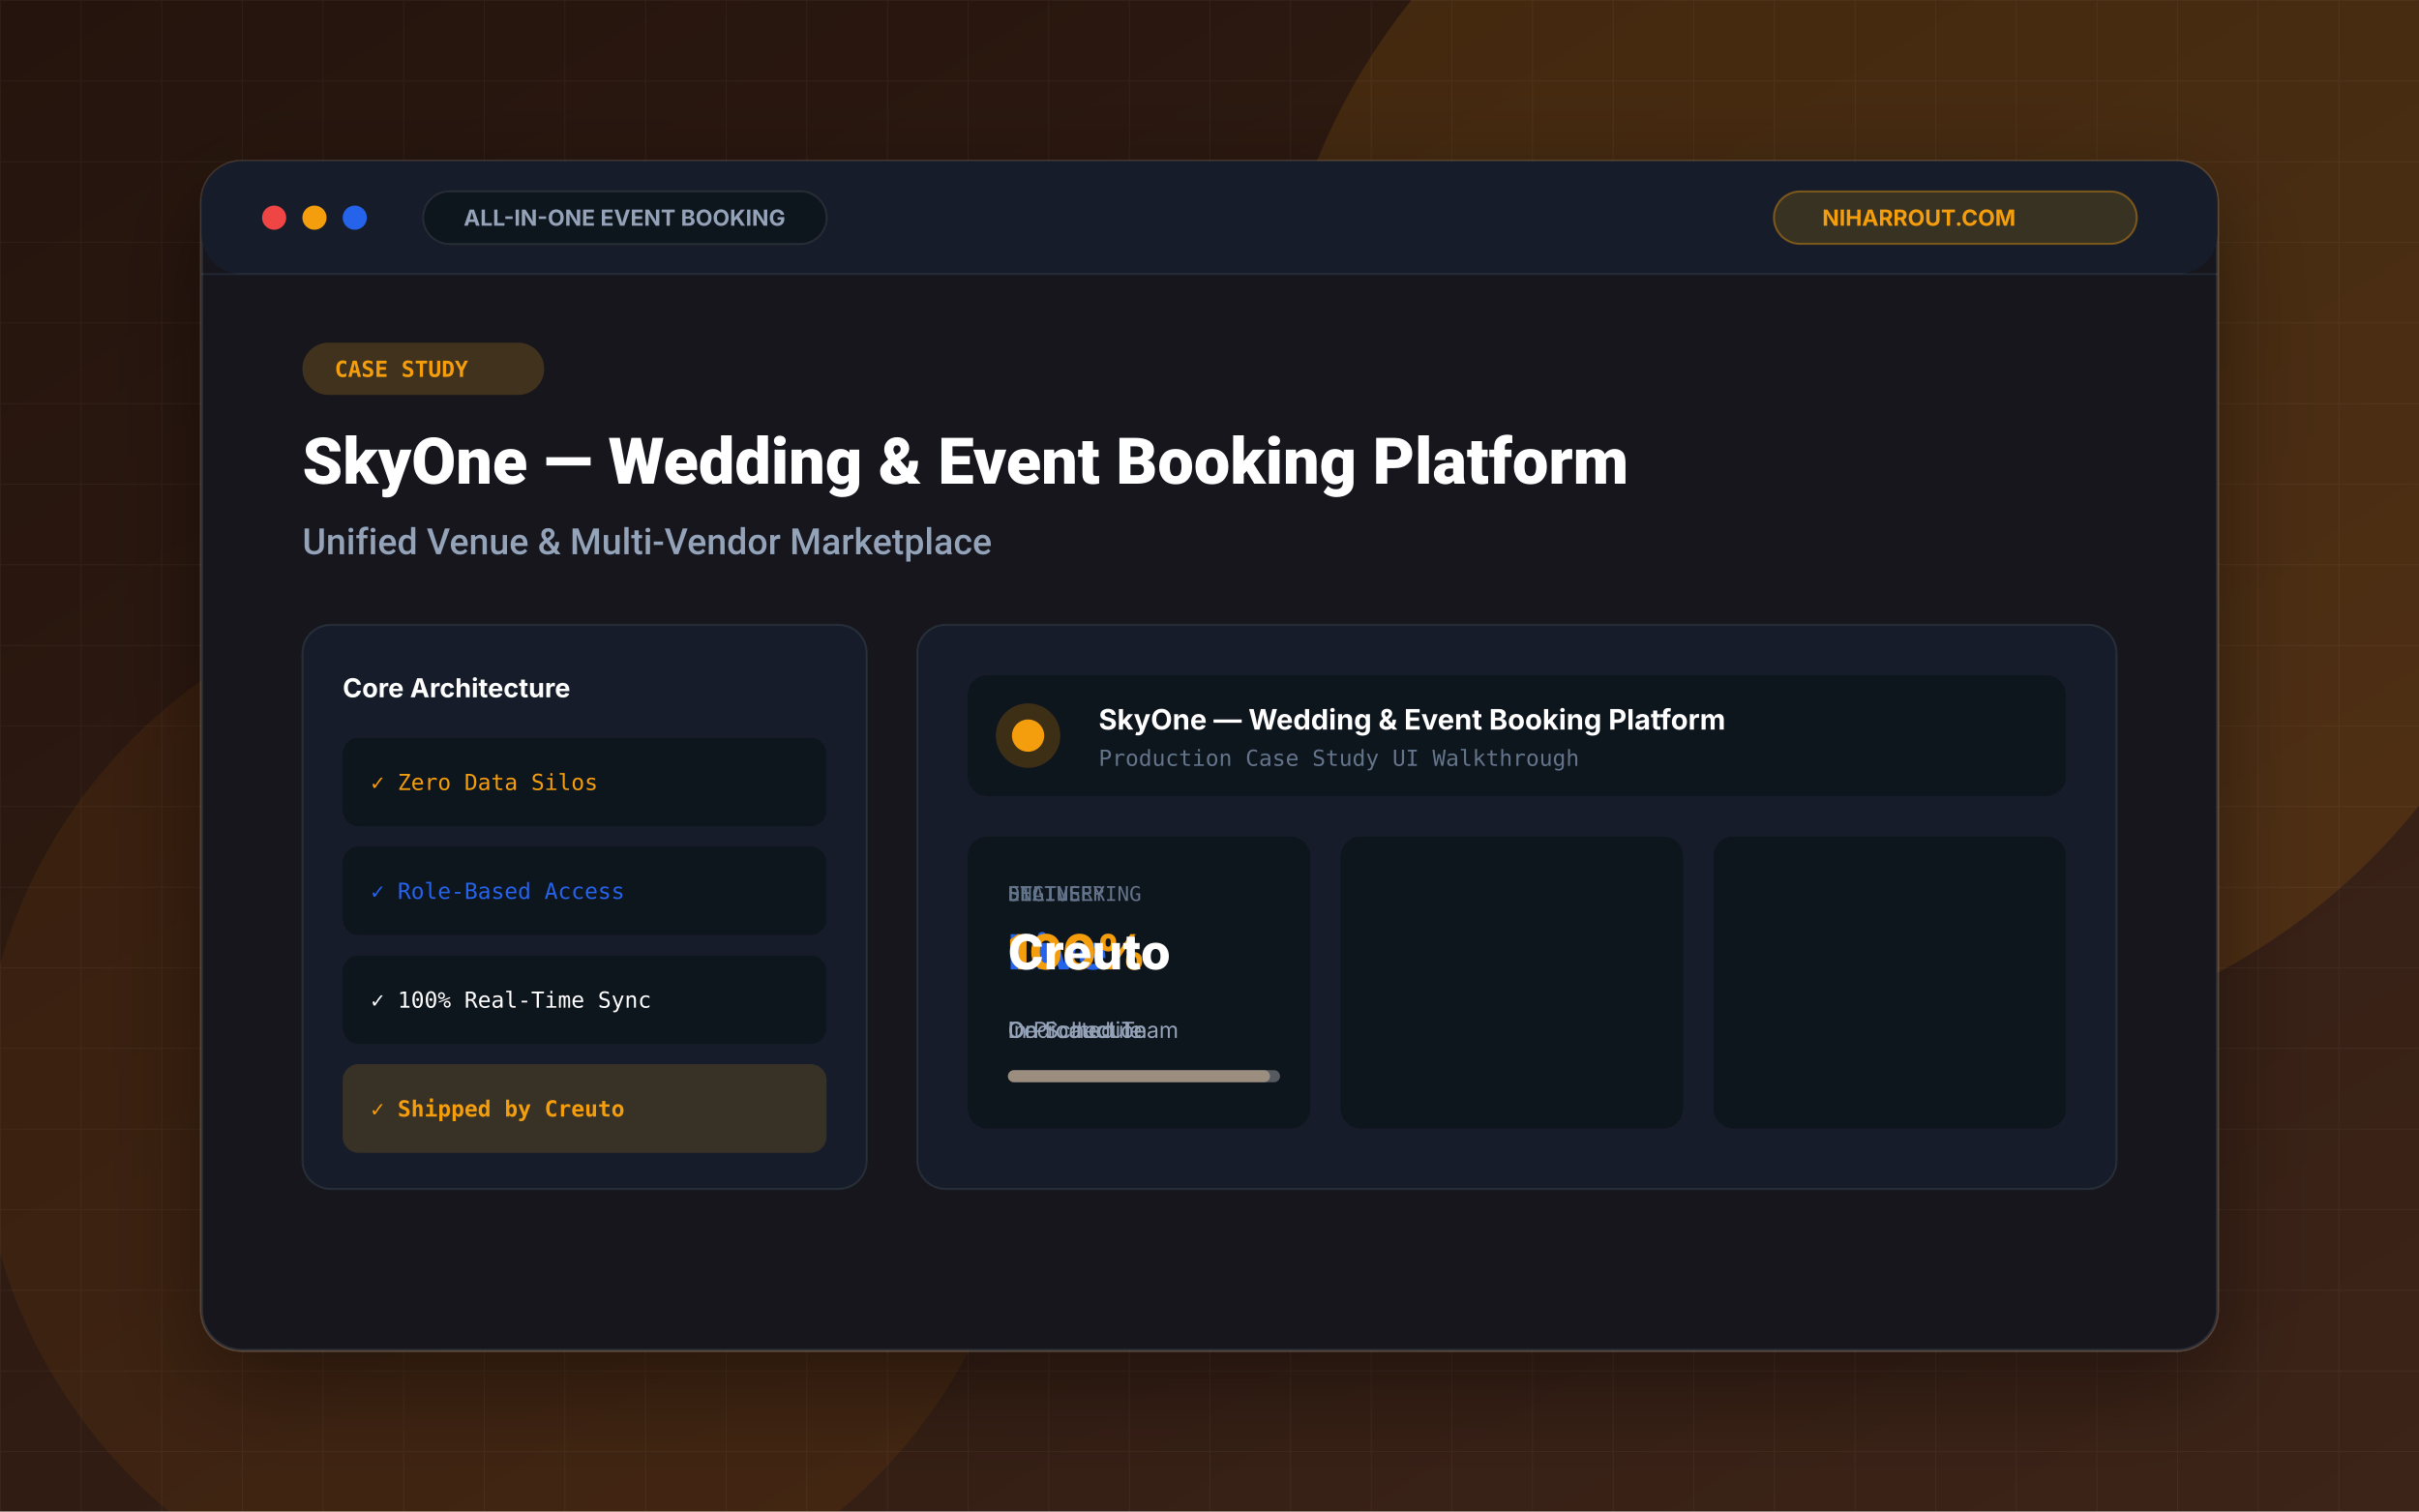
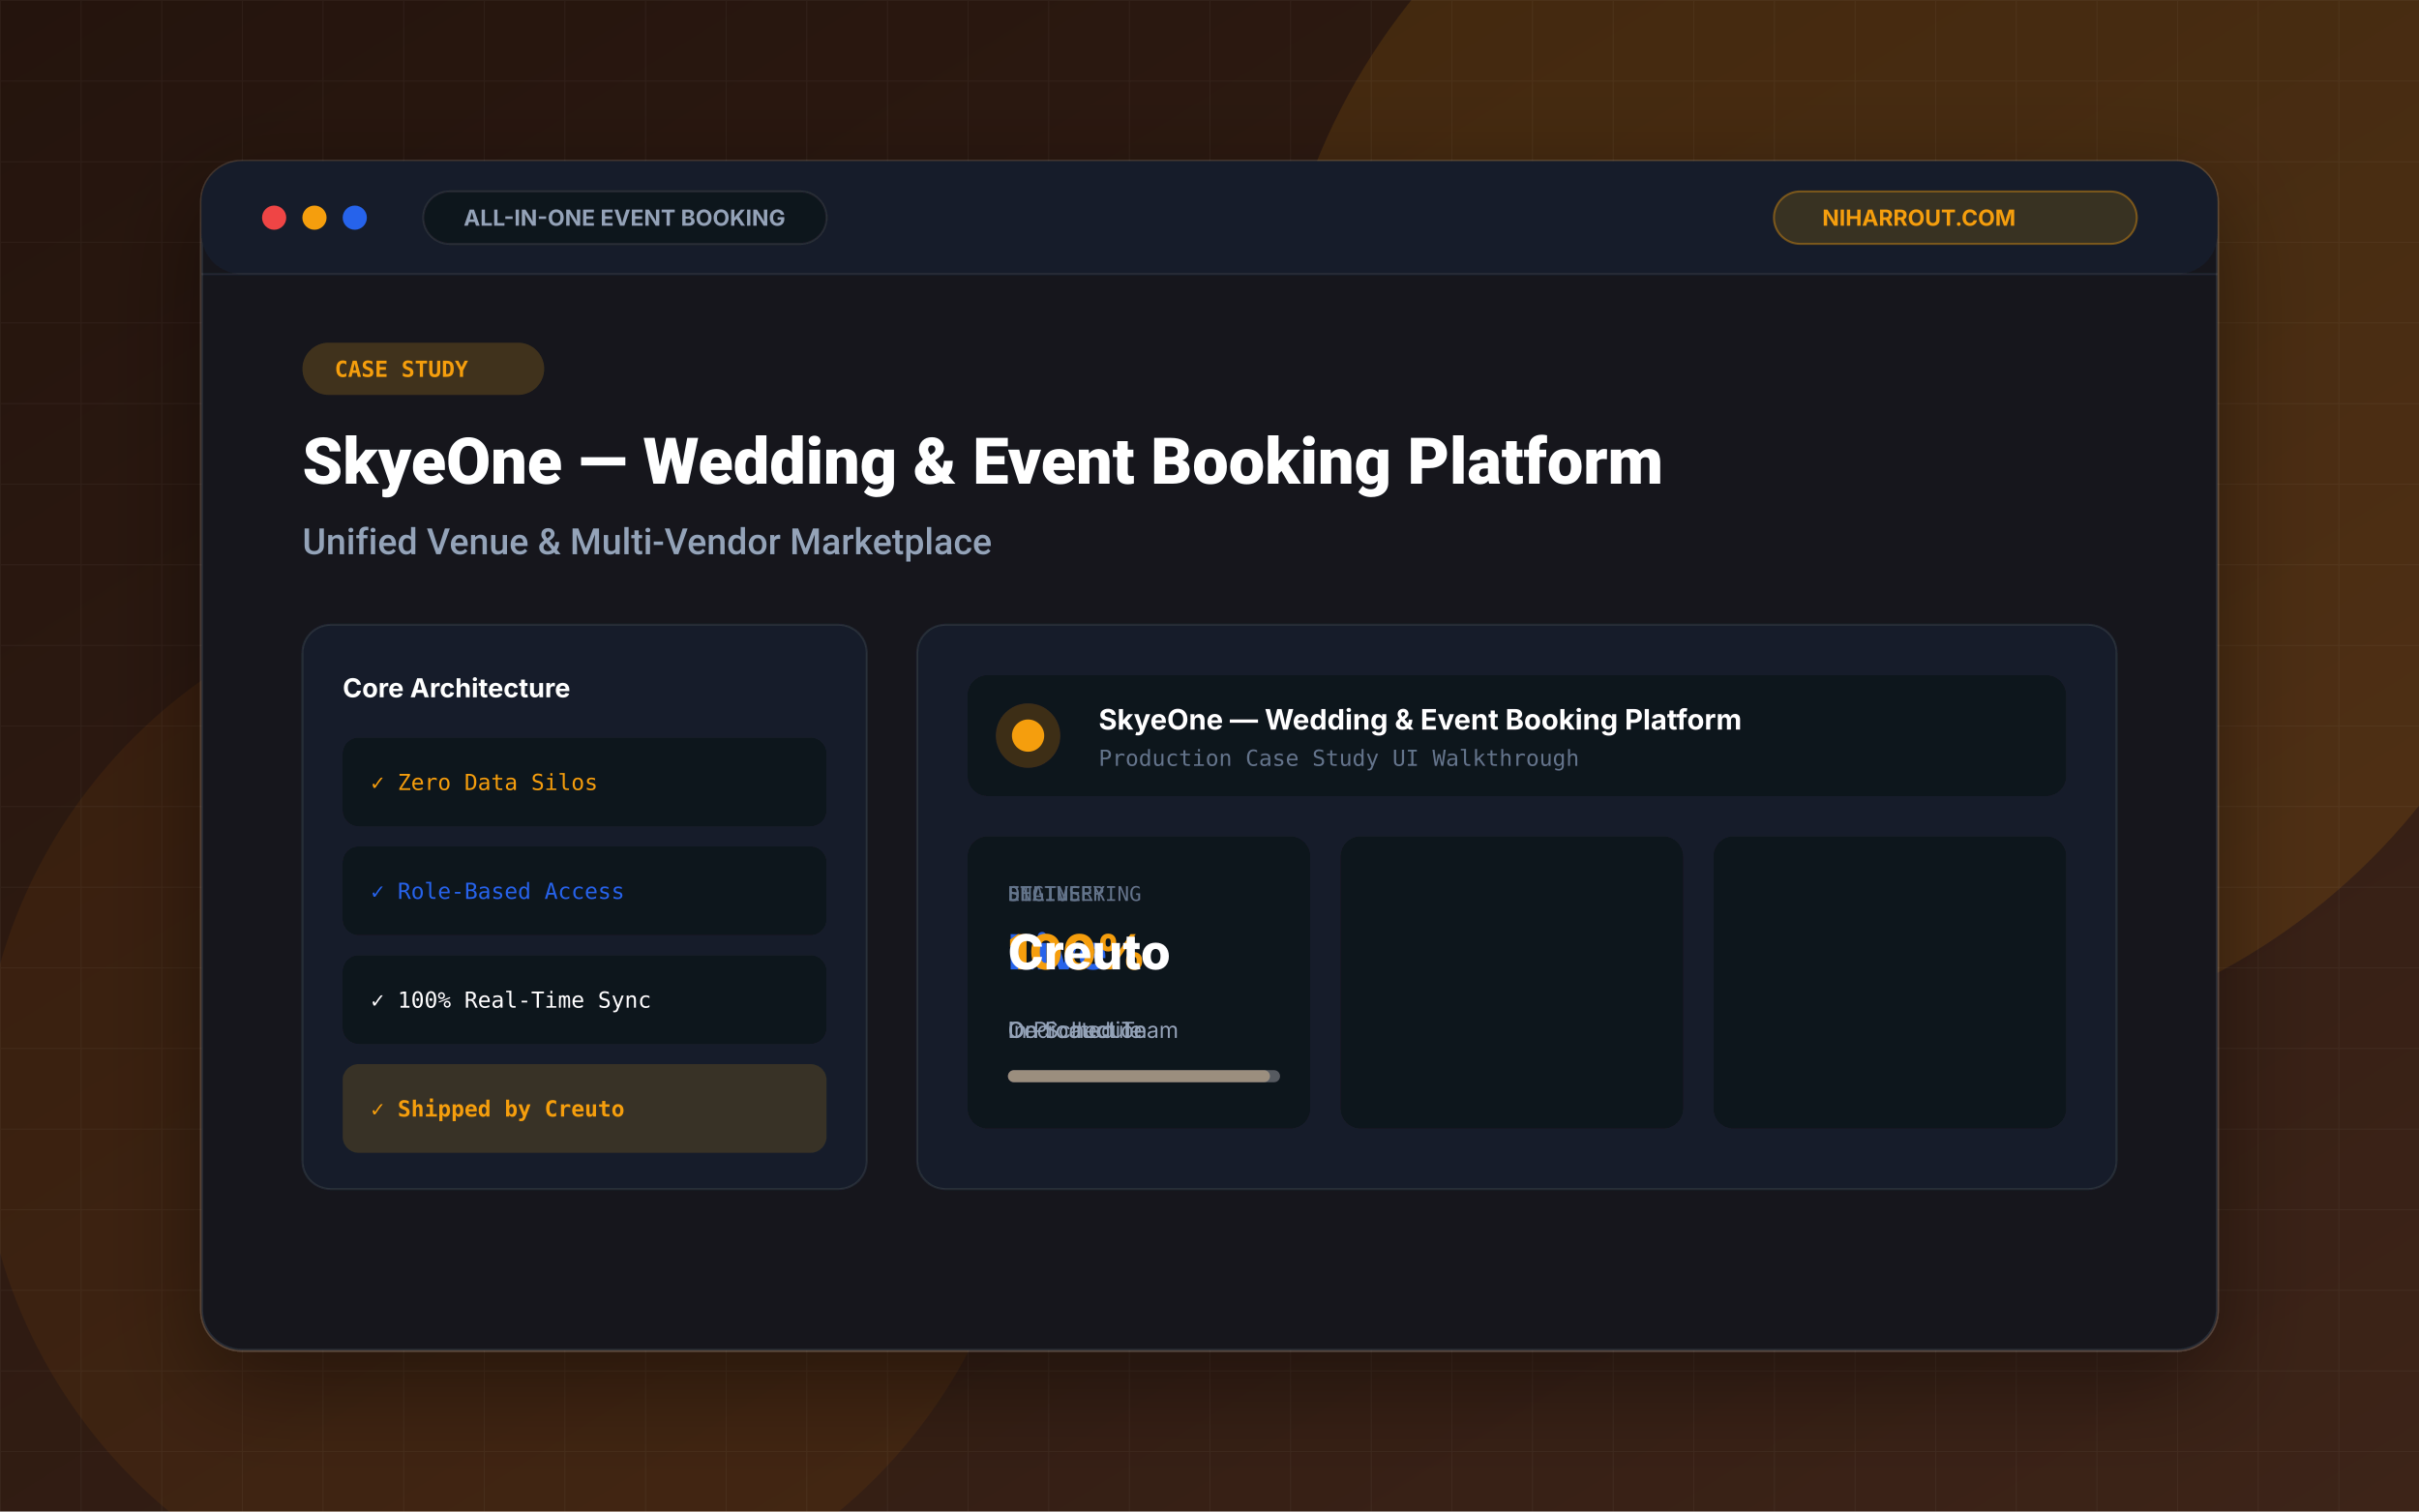
<svg xmlns="http://www.w3.org/2000/svg" viewBox="0 0 1200 750" width="1200" height="750">
  <defs>
    <linearGradient id="g_sky1-card" x1="0%" y1="0%" x2="100%" y2="100%">
      <stop offset="0%" stop-color="#24140D" />
      <stop offset="100%" stop-color="#3D2418" />
    </linearGradient>
    <filter id="glow_sky1-card" x="-10%" y="-10%" width="120%" height="120%">
      <feDropShadow dx="0" dy="16" stdDeviation="24" flood-color="#000000" flood-opacity="0.4" />
    </filter>
  </defs>
  <rect width="1200" height="750" fill="url(#g_sky1-card)" />
  <circle cx="950" cy="200" r="320" fill="#F59E0B" fill-opacity="0.12" />
  <circle cx="250" cy="550" r="260" fill="#D97706" fill-opacity="0.08" />
  <pattern id="grid_sky1-card" width="40" height="40" patternUnits="userSpaceOnUse">
    <path d="M 40 0 L 0 0 0 40" fill="none" stroke="#FFFFFF" stroke-width="1" stroke-opacity="0.04" />
  </pattern>
  <rect width="1200" height="750" fill="url(#grid_sky1-card)" />
  <g transform="translate(100, 80)" filter="url(#glow_sky1-card)">
    <rect width="1000" height="590" rx="20" fill="#12161F" stroke="#FFFFFF" stroke-opacity="0.1" stroke-width="1.5" />
    <rect width="1000" height="56" rx="20" fill="#181E29" />
    <path d="M 0 56 L 1000 56" stroke="#FFFFFF" stroke-opacity="0.08" stroke-width="1" />
    <circle cx="36" cy="28" r="6" fill="#EF4444" />
    <circle cx="56" cy="28" r="6" fill="#F59E0B" />
    <circle cx="76" cy="28" r="6" fill="#2563eb" />
    <rect x="110" y="15" width="200" height="26" rx="13" fill="#0F131C" stroke="#FFFFFF" stroke-opacity="0.08" />
    <text x="130" y="32" font-family="-apple-system, sans-serif" font-size="11" font-weight="700" fill="#94A3B8">ALL-IN-ONE EVENT BOOKING</text>
    <rect x="780" y="15" width="180" height="26" rx="13" fill="#F59E0B" fill-opacity="0.15" stroke="#F59E0B" stroke-opacity="0.4" />
    <text x="804" y="32" font-family="-apple-system, sans-serif" font-size="11" font-weight="700" fill="#F59E0B">NIHARROUT.COM</text>
    <g transform="translate(50, 90)">
      <rect x="0" y="0" width="120" height="26" rx="13" fill="#F59E0B" fill-opacity="0.2" />
      <text x="16" y="17" font-family="monospace" font-size="11" font-weight="700" fill="#F59E0B">CASE STUDY</text>
-       <text x="0" y="70" font-family="-apple-system, BlinkMacSystemFont, 'Segoe UI', Roboto, sans-serif" font-size="32" font-weight="800" fill="#FFFFFF">SkyOne — Wedding &amp; Event Booking Platform</text>
+       <text x="0" y="70" font-family="-apple-system, BlinkMacSystemFont, 'Segoe UI', Roboto, sans-serif" font-size="32" font-weight="800" fill="#FFFFFF">SkyeOne — Wedding &amp; Event Booking Platform</text>
      <text x="0" y="105" font-family="-apple-system, BlinkMacSystemFont, 'Segoe UI', Roboto, sans-serif" font-size="18" font-weight="500" fill="#94A3B8">Unified Venue &amp; Multi-Vendor Marketplace</text>
      <g transform="translate(0, 140)">
        <rect width="280" height="280" rx="14" fill="#181F2B" stroke="#FFFFFF" stroke-opacity="0.08" />
        <text x="20" y="36" font-family="-apple-system, sans-serif" font-size="13" font-weight="700" fill="#FFFFFF">Core Architecture</text>
        <rect x="20" y="56" width="240" height="44" rx="8" fill="#0F141D" />
        <text x="34" y="82" font-family="monospace" font-size="11" fill="#F59E0B">✓ Zero Data Silos</text>
        <rect x="20" y="110" width="240" height="44" rx="8" fill="#0F141D" />
        <text x="34" y="136" font-family="monospace" font-size="11" fill="#2563eb">✓ Role-Based Access</text>
        <rect x="20" y="164" width="240" height="44" rx="8" fill="#0F141D" />
        <text x="34" y="190" font-family="monospace" font-size="11" fill="#FFFFFF">✓ 100% Real-Time Sync</text>
        <rect x="20" y="218" width="240" height="44" rx="8" fill="#F59E0B" fill-opacity="0.15" />
        <text x="34" y="244" font-family="monospace" font-size="11" font-weight="700" fill="#F59E0B">✓ Shipped by Creuto</text>
        <rect x="305" y="0" width="595" height="280" rx="14" fill="#181F2B" stroke="#FFFFFF" stroke-opacity="0.08" />
        <rect x="330" y="25" width="545" height="60" rx="10" fill="#0F141D" />
        <circle cx="360" cy="55" r="16" fill="#F59E0B" fill-opacity="0.2" />
        <circle cx="360" cy="55" r="8" fill="#F59E0B" />
-         <text x="395" y="52" font-family="-apple-system, sans-serif" font-size="14" font-weight="700" fill="#FFFFFF">SkyOne — Wedding &amp; Event Booking Platform</text>
+         <text x="395" y="52" font-family="-apple-system, sans-serif" font-size="14" font-weight="700" fill="#FFFFFF">SkyeOne — Wedding &amp; Event Booking Platform</text>
        <text x="395" y="70" font-family="monospace" font-size="11" fill="#64748B">Production Case Study UI Walkthrough</text>
        <g transform="translate(330, 105)">
          <rect width="170" height="145" rx="10" fill="#0F141D" />
          <text x="20" y="32" font-family="monospace" font-size="10" fill="#64748B">STATUS</text>
          <text x="20" y="66" font-family="-apple-system, sans-serif" font-size="24" font-weight="800" fill="#2563eb">Live</text>
          <text x="20" y="100" font-family="-apple-system, sans-serif" font-size="11" fill="#94A3B8">In Production</text>
          <rect x="20" y="116" width="130" height="6" rx="3" fill="#2563eb" fill-opacity="0.4" />
          <rect x="185" width="170" height="145" rx="10" fill="#0F141D" />
          <text x="20" y="32" font-family="monospace" font-size="10" fill="#64748B">DELIVERY</text>
          <text x="20" y="66" font-family="-apple-system, sans-serif" font-size="24" font-weight="800" fill="#F59E0B">100%</text>
          <text x="20" y="100" font-family="-apple-system, sans-serif" font-size="11" fill="#94A3B8">On Schedule</text>
          <rect x="20" y="116" width="130" height="6" rx="3" fill="#F59E0B" fill-opacity="0.4" />
          <rect x="370" width="175" height="145" rx="10" fill="#0F141D" />
          <text x="20" y="32" font-family="monospace" font-size="10" fill="#64748B">ENGINEERING</text>
          <text x="20" y="66" font-family="-apple-system, sans-serif" font-size="24" font-weight="800" fill="#FFFFFF">Creuto</text>
          <text x="20" y="100" font-family="-apple-system, sans-serif" font-size="11" fill="#94A3B8">Dedicated Team</text>
          <rect x="20" y="116" width="135" height="6" rx="3" fill="#FFFFFF" fill-opacity="0.3" />
        </g>
      </g>
    </g>
  </g>
</svg>
